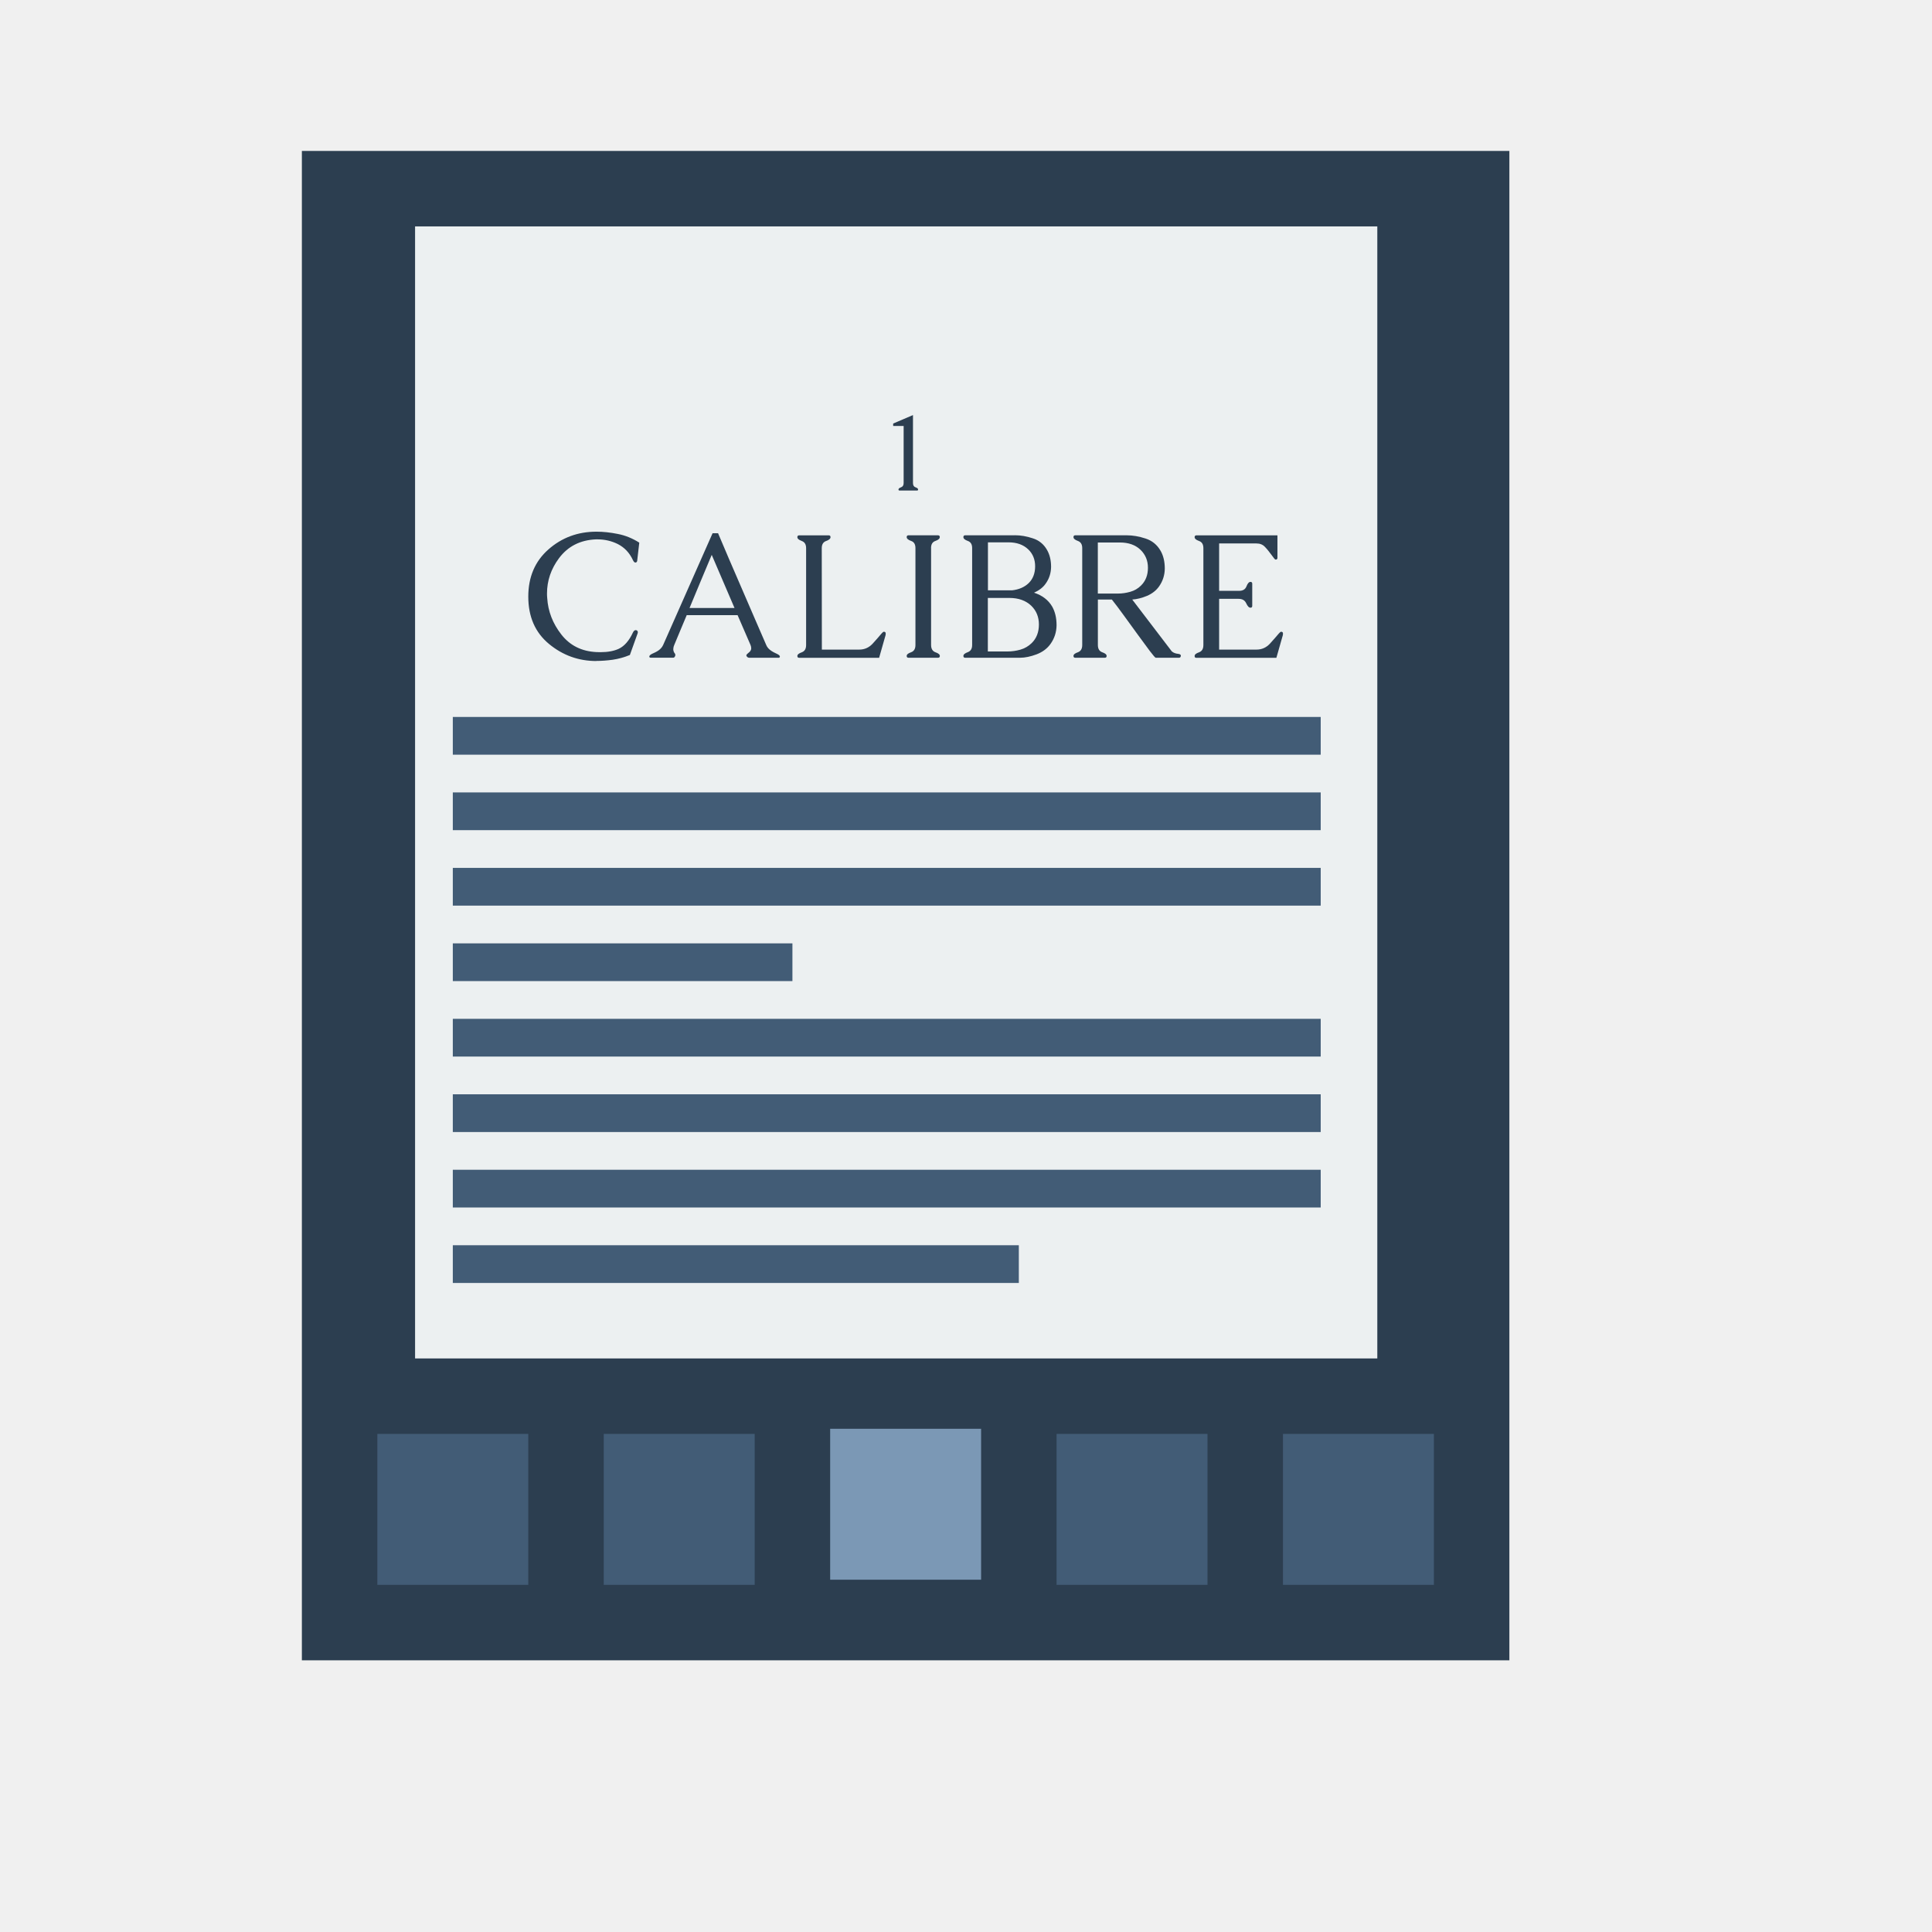
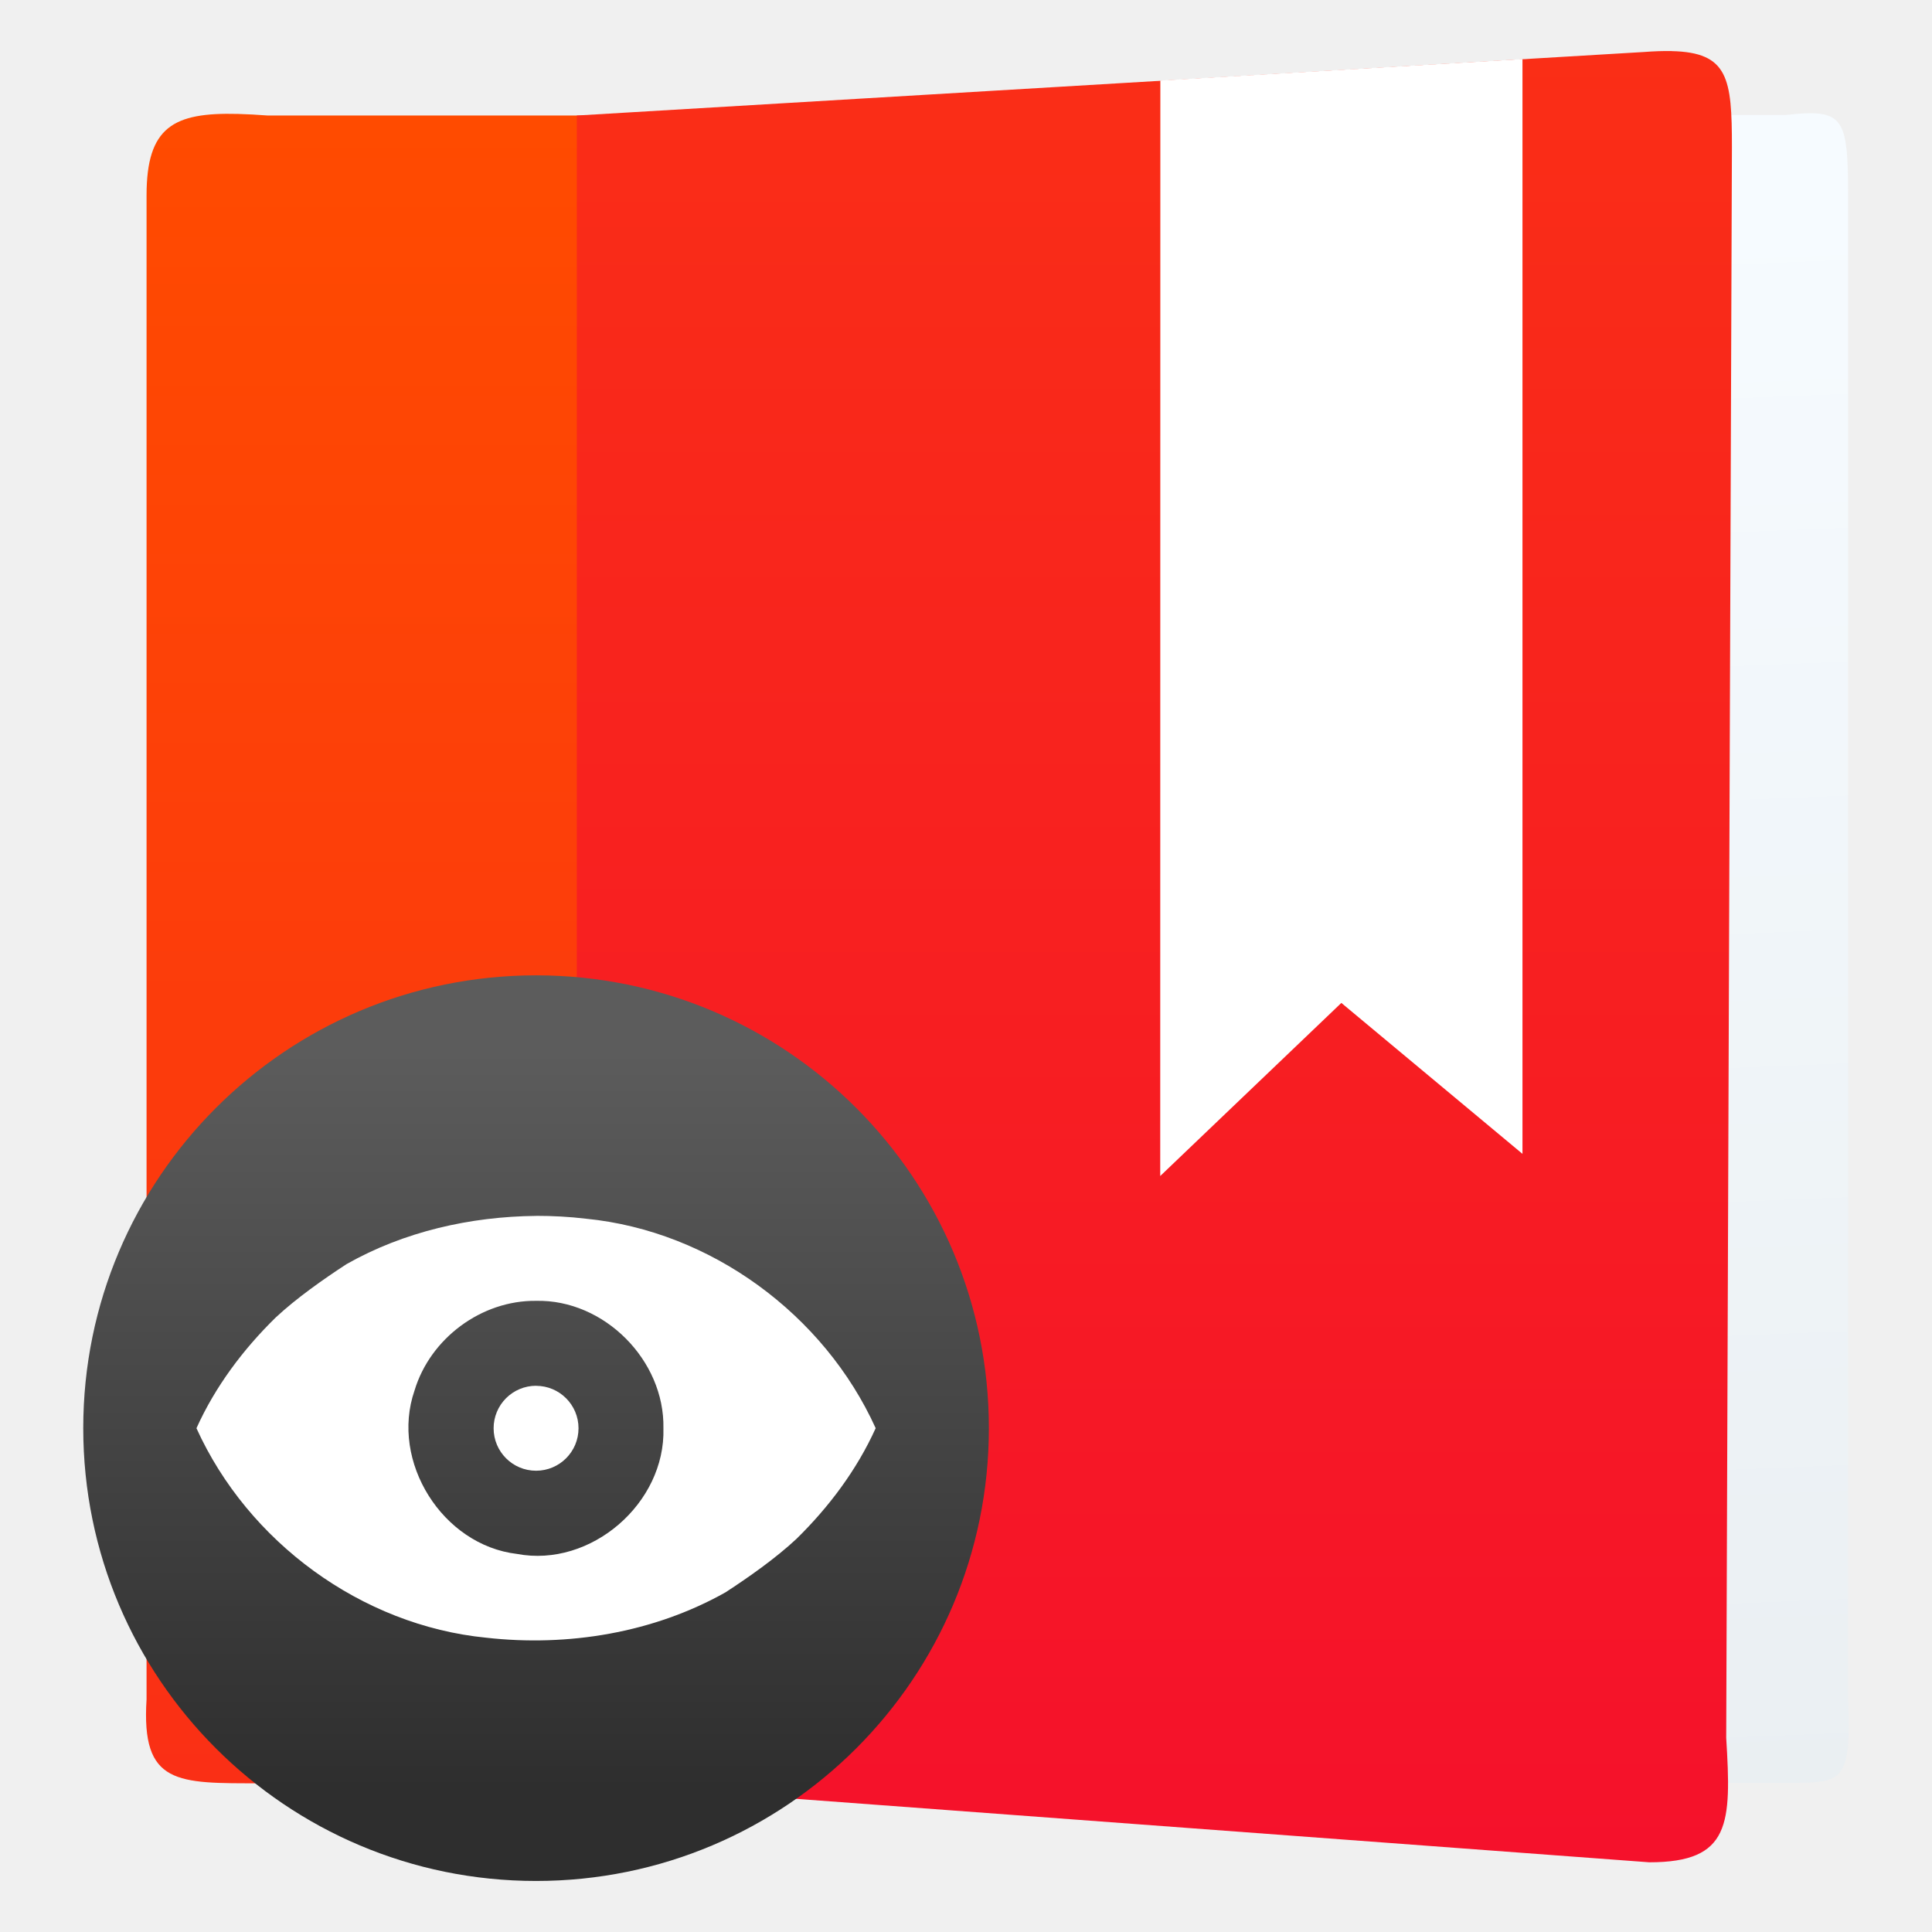
- <svg xmlns="http://www.w3.org/2000/svg" width="38.4pt" height="38.4pt" id="svg2" version="1.1">
-   <defs id="defs4" />
-   <rect style="fill:#2c3e50;fill-opacity:1;stroke:none" id="rect853" width="32" height="40" x="8" y="4" />
-   <path style="fill:#ecf0f1;fill-opacity:1;stroke:none" d="m 11,6 25.5,0 L 36.5,36 11,36 z" id="rect853-9" />
-   <path style="fill:#425c76;fill-opacity:1;stroke:none" d="m 16,38 4,0 0,4 -4,0 z" id="rect853-9-0-7-8" />
-   <path style="fill:#425c76;fill-opacity:1;stroke:none" d="m 10,38 4,0 0,4 -4,0 z" id="rect853-9-0-7-8-6" />
-   <path style="fill:#425c76;fill-opacity:1;stroke:none" d="m 34,38 4,0 0,4 -4,0 z" id="rect853-9-0-7-8-0" />
-   <path style="fill:#425c76;fill-opacity:1;stroke:none" d="m 28,38 4,0 0,4 -4,0 z" id="rect853-9-0-7-8-6-6" />
-   <g style="font-size:3.552px;font-style:normal;font-variant:normal;font-weight:normal;font-stretch:normal;line-height:125%;letter-spacing:0px;word-spacing:0px;fill:#2c3e50;fill-opacity:1;stroke:none;font-family:Ubuntu;-inkscape-font-specification:Ubuntu" id="text4021" transform="matrix(1.333333,0,0,1.333333,-8.687838,-6.534104)">
-     <path d="m 18.371,18.039 c -0.355,0 -0.67,-0.113 -0.944,-0.34 -0.274,-0.227 -0.411,-0.54 -0.411,-0.94 0,-0.39 0.133,-0.702 0.399,-0.937 0.267,-0.236 0.586,-0.354 0.956,-0.354 0.133,3e-6 0.274,0.015 0.423,0.045 0.15,0.029 0.293,0.087 0.428,0.173 l -0.042,0.364 c -0.005,0.021 -0.016,0.031 -0.035,0.031 l -0.005,0 c -0.014,-0.001 -0.029,-0.017 -0.045,-0.049 -0.067,-0.145 -0.168,-0.251 -0.302,-0.319 -0.125,-0.061 -0.258,-0.092 -0.399,-0.092 l -0.036,0 c -0.312,0.014 -0.556,0.139 -0.732,0.375 -0.158,0.212 -0.238,0.446 -0.238,0.702 0,0.029 0.001,0.058 0.004,0.087 0.016,0.266 0.11,0.508 0.281,0.727 0.171,0.219 0.404,0.335 0.697,0.349 0.028,0.001 0.054,0.002 0.08,0.002 0.148,0 0.27,-0.023 0.366,-0.068 0.111,-0.053 0.204,-0.16 0.279,-0.321 0.015,-0.032 0.034,-0.049 0.056,-0.049 0.005,10e-7 0.009,5.79e-4 0.014,0.002 0.018,0.007 0.028,0.02 0.028,0.04 -3e-6,0.009 -0.002,0.02 -0.007,0.031 l -0.151,0.421 c -0.111,0.046 -0.224,0.077 -0.338,0.094 -0.114,0.016 -0.223,0.024 -0.326,0.024" style="fill:#2c3e50;fill-opacity:1;font-family:Caudex;-inkscape-font-specification:Caudex" id="path4026" />
-     <path d="m 20.788,15.499 c 0.058,0.136 0.129,0.304 0.213,0.501 0.086,0.198 0.173,0.401 0.264,0.611 0.091,0.209 0.179,0.413 0.264,0.611 0.086,0.198 0.158,0.364 0.217,0.5 0.017,0.043 0.051,0.082 0.102,0.116 0.027,0.017 0.053,0.032 0.078,0.043 0.027,0.012 0.048,0.023 0.064,0.033 0.012,0.008 0.019,0.016 0.023,0.024 0.002,0.005 0.004,0.009 0.004,0.014 -3e-6,0.004 -0.001,0.007 -0.004,0.012 -0.004,0.007 -0.01,0.01 -0.021,0.01 l -0.586,0 c -0.01,0 -0.021,-0.004 -0.031,-0.01 -0.012,-0.008 -0.018,-0.017 -0.021,-0.026 -0.002,-0.004 -0.004,-0.007 -0.004,-0.01 -2e-6,-0.01 0.007,-0.021 0.021,-0.033 0.01,-0.01 0.023,-0.021 0.038,-0.033 0.015,-0.012 0.026,-0.027 0.033,-0.047 0.004,-0.009 0.005,-0.02 0.005,-0.031 -2e-6,-0.02 -0.005,-0.041 -0.014,-0.064 l -0.257,-0.593 -1.011,0 c -0.042,0.099 -0.083,0.199 -0.125,0.298 -0.04,0.098 -0.082,0.197 -0.123,0.295 -0.01,0.023 -0.016,0.044 -0.017,0.062 -0.001,0.008 -0.002,0.016 -0.002,0.024 0,0.012 0.002,0.023 0.005,0.033 0.004,0.015 0.009,0.028 0.017,0.038 0.008,0.009 0.014,0.019 0.017,0.029 0.001,0.009 0.002,0.016 0.002,0.019 0,0.004 -0.001,0.007 -0.004,0.012 -0.008,0.024 -0.021,0.036 -0.038,0.036 l -0.448,0 c -0.012,0 -0.02,-0.004 -0.024,-0.01 0,-0.001 -0.001,-0.004 -0.004,-0.009 0,-0.002 0.001,-0.008 0.004,-0.017 0.007,-0.015 0.027,-0.03 0.059,-0.045 0.017,-0.008 0.036,-0.017 0.056,-0.026 0.021,-0.01 0.042,-0.023 0.062,-0.036 0.043,-0.03 0.074,-0.066 0.094,-0.109 l 0.983,-2.222 0.108,0 m 0.328,1.486 -0.453,-1.056 c -0.074,0.177 -0.148,0.353 -0.222,0.529 -0.073,0.176 -0.146,0.352 -0.219,0.527 l 0.893,0" style="fill:#2c3e50;fill-opacity:1;font-family:Caudex;-inkscape-font-specification:Caudex" id="path4028" />
-     <path d="m 22.852,17.812 0.741,0 c 0.108,0 0.198,-0.041 0.272,-0.123 0.075,-0.083 0.132,-0.148 0.17,-0.194 0.021,-0.025 0.037,-0.038 0.049,-0.038 0.024,10e-7 0.036,0.012 0.036,0.036 -2e-6,0.015 -0.001,0.027 -0.004,0.036 l -0.127,0.446 -1.589,0 c -0.024,0 -0.036,-0.012 -0.036,-0.036 -1e-6,-0.029 0.029,-0.053 0.087,-0.073 0.058,-0.021 0.087,-0.069 0.087,-0.144 l 0,-1.927 c 0,-0.074 -0.029,-0.121 -0.087,-0.142 -0.058,-0.021 -0.087,-0.046 -0.087,-0.076 -1e-6,-0.024 0.012,-0.036 0.036,-0.036 l 0.588,0 c 0.023,2e-6 0.035,0.012 0.035,0.036 -1e-6,0.03 -0.029,0.056 -0.087,0.076 -0.058,0.021 -0.087,0.068 -0.087,0.142 l 0.002,2.017" style="fill:#2c3e50;fill-opacity:1;font-family:Caudex;-inkscape-font-specification:Caudex" id="path4030" />
-     <path d="m 25.022,15.794 0,1.925 c -1e-6,0.076 0.029,0.125 0.087,0.146 0.058,0.02 0.087,0.044 0.087,0.073 0,0.024 -0.012,0.036 -0.036,0.036 l -0.588,0 c -0.023,0 -0.035,-0.012 -0.035,-0.036 -1e-6,-0.029 0.029,-0.053 0.087,-0.073 0.058,-0.021 0.087,-0.069 0.087,-0.144 l 0,-1.927 c 0,-0.075 -0.029,-0.123 -0.087,-0.142 -0.058,-0.021 -0.087,-0.046 -0.087,-0.076 -1e-6,-0.024 0.012,-0.036 0.036,-0.036 l 0.586,0 c 0.024,2e-6 0.036,0.012 0.036,0.036 0,0.03 -0.029,0.056 -0.087,0.076 -0.058,0.02 -0.087,0.067 -0.087,0.142" style="fill:#2c3e50;fill-opacity:1;font-family:Caudex;-inkscape-font-specification:Caudex" id="path4032" />
-     <path d="m 26.689,15.539 c 0.113,2e-6 0.231,0.02 0.354,0.061 0.124,0.039 0.219,0.117 0.284,0.232 0.053,0.093 0.08,0.205 0.08,0.336 -0.002,0.125 -0.038,0.236 -0.108,0.333 -0.05,0.073 -0.127,0.133 -0.231,0.18 0.164,0.053 0.284,0.145 0.361,0.276 0.058,0.103 0.087,0.227 0.087,0.371 -0.002,0.138 -0.042,0.26 -0.118,0.368 -0.066,0.094 -0.159,0.164 -0.279,0.21 -0.12,0.045 -0.231,0.068 -0.331,0.068 l -1.088,0 c -0.024,0 -0.036,-0.012 -0.036,-0.036 -1e-6,-0.029 0.029,-0.054 0.087,-0.075 0.058,-0.021 0.087,-0.068 0.087,-0.142 l 0,-1.929 c 0,-0.073 -0.029,-0.12 -0.087,-0.14 -0.058,-0.021 -0.087,-0.046 -0.087,-0.076 -1e-6,-0.024 0.012,-0.036 0.036,-0.036 l 0.989,0 m -0.539,1.244 0,1.065 0.392,0 c 0.084,0 0.169,-0.012 0.255,-0.036 0.087,-0.025 0.161,-0.069 0.224,-0.13 0.096,-0.094 0.144,-0.217 0.144,-0.371 -2e-6,-0.148 -0.05,-0.272 -0.151,-0.371 -0.109,-0.104 -0.254,-0.156 -0.435,-0.156 l -0.428,0 m 0,-0.151 0.479,0 c 0.136,-0.015 0.246,-0.062 0.33,-0.142 0.087,-0.084 0.13,-0.197 0.13,-0.336 -10e-7,-0.136 -0.046,-0.249 -0.137,-0.336 -0.098,-0.094 -0.229,-0.14 -0.392,-0.14 l -0.409,0 0,0.956" style="fill:#2c3e50;fill-opacity:1;font-family:Caudex;-inkscape-font-specification:Caudex" id="path4034" />
-     <path d="m 29.81,17.85 c 0.032,0.027 0.075,0.042 0.127,0.047 0.032,0.004 0.049,0.016 0.049,0.036 l 0,0.005 c -0.004,0.024 -0.016,0.036 -0.036,0.036 l -0.463,0 c -0.01,0 -0.05,-0.045 -0.118,-0.135 -0.068,-0.09 -0.147,-0.198 -0.238,-0.323 -0.09,-0.125 -0.183,-0.253 -0.278,-0.383 -0.095,-0.131 -0.174,-0.236 -0.238,-0.316 l -0.278,0 0,0.904 c -10e-7,0.075 0.029,0.123 0.087,0.144 0.058,0.02 0.087,0.044 0.087,0.073 -1e-6,0.024 -0.012,0.036 -0.035,0.036 l -0.588,0 c -0.024,0 -0.036,-0.012 -0.036,-0.036 -10e-7,-0.029 0.029,-0.053 0.087,-0.073 0.058,-0.021 0.087,-0.069 0.087,-0.144 l 0,-1.927 c 0,-0.074 -0.029,-0.121 -0.087,-0.142 -0.058,-0.021 -0.087,-0.046 -0.087,-0.076 -10e-7,-0.024 0.012,-0.036 0.036,-0.036 l 1.023,0 c 0.119,2e-6 0.243,0.021 0.373,0.064 0.13,0.042 0.23,0.123 0.3,0.245 0.056,0.098 0.083,0.216 0.083,0.354 -0.002,0.131 -0.04,0.248 -0.113,0.352 -0.058,0.082 -0.138,0.145 -0.241,0.189 -0.103,0.043 -0.201,0.067 -0.293,0.073 l 0.789,1.034 m -1.473,-2.166 0,1.013 0.402,0 c 0.08,1e-6 0.161,-0.012 0.243,-0.035 0.082,-0.023 0.153,-0.064 0.212,-0.123 0.092,-0.089 0.139,-0.207 0.139,-0.354 -2e-6,-0.141 -0.048,-0.259 -0.144,-0.354 C 29.086,15.732 28.948,15.683 28.774,15.683 l -0.437,0" style="fill:#2c3e50;fill-opacity:1;font-family:Caudex;-inkscape-font-specification:Caudex" id="path4036" />
-     <path d="m 30.748,17.812 0.741,0 c 0.108,0 0.198,-0.041 0.272,-0.123 0.075,-0.083 0.132,-0.148 0.17,-0.194 0.021,-0.025 0.037,-0.038 0.049,-0.038 0.024,10e-7 0.036,0.012 0.036,0.036 -2e-6,0.015 -0.001,0.027 -0.004,0.036 l -0.127,0.446 -1.594,0 c -0.021,0 -0.031,-0.012 -0.031,-0.036 0,-0.029 0.029,-0.053 0.087,-0.073 0.058,-0.021 0.087,-0.069 0.087,-0.144 l 0,-1.927 c 0,-0.075 -0.029,-0.123 -0.087,-0.142 -0.058,-0.021 -0.087,-0.046 -0.087,-0.076 0,-0.024 0.012,-0.036 0.036,-0.036 l 1.61,0 0,0.446 c -2e-6,0.024 -0.012,0.036 -0.036,0.036 -0.012,2e-6 -0.033,-0.023 -0.064,-0.069 -0.058,-0.08 -0.108,-0.142 -0.151,-0.186 -0.042,-0.044 -0.097,-0.066 -0.167,-0.066 l -0.741,0 0,0.942 0.397,0 c 0.074,1e-6 0.123,-0.029 0.146,-0.088 0.023,-0.06 0.05,-0.09 0.08,-0.09 0.023,2e-6 0.035,0.012 0.035,0.036 l 0,0.441 c -1e-6,0.024 -0.012,0.036 -0.035,0.036 -0.03,10e-7 -0.058,-0.029 -0.085,-0.088 -0.027,-0.059 -0.077,-0.088 -0.151,-0.088 l -0.387,0 0,1.011" style="fill:#2c3e50;fill-opacity:1;font-family:Caudex;-inkscape-font-specification:Caudex" id="path4038" />
+ <svg xmlns="http://www.w3.org/2000/svg" xmlns:xlink="http://www.w3.org/1999/xlink" id="svg47" version="1.1" height="64" width="64">
+   <defs id="defs15">
+     <filter color-interpolation-filters="sRGB" height="1.083" width="1.216" y="-.042" x="-.108" id="c">
+       <feGaussianBlur id="feGaussianBlur4" stdDeviation="0.36" />
+     </filter>
+     <filter color-interpolation-filters="sRGB" height="1.156" width="1.097" y="-.078" x="-.049" id="b">
+       <feGaussianBlur id="feGaussianBlur7" stdDeviation="0.65" />
+     </filter>
+     <linearGradient gradientUnits="userSpaceOnUse" gradientTransform="matrix(0.3,0,0,0.3,-94.23356,1.9995)" y2="199.84" y1="11.64" x2="99.036" x1="99.036" id="a">
+       <stop id="stop10" offset="0" stop-color="#ff4b00" />
+       <stop id="stop12" offset="1" stop-color="#f50f2d" />
+     </linearGradient>
+     <linearGradient xlink:href="#linearGradient4802" id="linearGradient4804" x1="-63.263" y1="4.213" x2="-63.263" y2="59.402" gradientUnits="userSpaceOnUse" gradientTransform="translate(77.66775,-0.310172)" />
+     <linearGradient id="linearGradient4802">
+       <stop style="stop-color:#ff4b00;stop-opacity:1" offset="0" id="stop4798" />
+       <stop style="stop-color:#fa2f15;stop-opacity:1" offset="1" id="stop4800" />
+     </linearGradient>
+     <linearGradient xlink:href="#g-0" id="linearGradient4786" gradientUnits="userSpaceOnUse" gradientTransform="matrix(1.555304,0,0,2.255227,6.983207,-2279.469)" x1="33.462" y1="1013.622" x2="34.117" y2="1037.208" />
+     <linearGradient id="g-0">
+       <stop id="stop16" stop-color="#f6fbff" offset="0" />
+       <stop id="stop18" stop-color="#eaeff2" offset="1" />
+     </linearGradient>
+     <linearGradient xlink:href="#linearGradient4810" id="linearGradient4812" x1="-44.671" y1="1.83" x2="-44.671" y2="61.861" gradientUnits="userSpaceOnUse" gradientTransform="translate(77.66775,-0.310172)" />
+     <linearGradient id="linearGradient4810">
+       <stop style="stop-color:#fa2e16;stop-opacity:1" offset="0" id="stop4806" />
+       <stop style="stop-color:#f5112b;stop-opacity:1" offset="1" id="stop4808" />
+     </linearGradient>
+     <linearGradient gradientUnits="userSpaceOnUse" gradientTransform="matrix(3.7796,0,0,3.7796,2.949373,-72.59751)" y2="8.384" y1="15.289" x2="11.993" x1="11.993" id="linearGradient1033-1">
+       <stop id="stop2433" offset="0" stop-color="#2e2e2e" />
+       <stop id="stop2435" offset="1" stop-color="#5c5c5c" />
+     </linearGradient>
+     <linearGradient id="a-3" x1="32" x2="32" y1="4.493" y2="62" gradientUnits="userSpaceOnUse">
+       <stop stop-color="#00a192" offset="0" id="stop933" />
+       <stop stop-color="#00b27a" offset="1" id="stop935" />
+     </linearGradient>
+     <linearGradient id="linearGradient1079" x1="34.002" x2="58.001" y1="46.002" y2="46.002" gradientUnits="userSpaceOnUse" xlink:href="#linearGradient862" />
+     <linearGradient id="linearGradient862" x1="7.937" x2="7.937" y1="15.081" y2="1.852" gradientTransform="matrix(3.3743,0,0,3.3743,3.4312,3.4569)" gradientUnits="userSpaceOnUse">
+       <stop stop-color="#f1efeb" offset="0" id="stop939" />
+       <stop stop-color="#fff" offset="1" id="stop941" />
+     </linearGradient>
+     <linearGradient gradientTransform="translate(-63.68109,-62.67898)" id="linearGradient1011" x1="23.255" x2="23.255" y1="40.578" y2="7.641" gradientUnits="userSpaceOnUse" xlink:href="#a-3" />
+     <linearGradient id="linearGradient1033" x1="11.993" x2="11.993" y1="15.289" y2="8.384" gradientTransform="matrix(3.7796,0,0,3.7796,-60.33281,3.301152)" gradientUnits="userSpaceOnUse">
+       <stop stop-color="#2e2e2e" offset="0" id="stop945" />
+       <stop stop-color="#5c5c5c" offset="1" id="stop947" />
+     </linearGradient>
+     <radialGradient id="radialGradient1042" cx="12.171" cy="12.171" r="4.762" gradientTransform="matrix(3.7796,0,0,3.7796,-63.68109,-62.67898)" gradientUnits="userSpaceOnUse">
+       <stop offset="0" id="stop950" />
+       <stop stop-opacity="0" offset="1" id="stop952" />
+     </radialGradient>
+     <linearGradient id="linearGradient932" x1="379.24" x2="374.24" y1="546.85" y2="546.85" gradientTransform="matrix(2.1429,0,0,2.1429,-833.3611,-1197.179)" gradientUnits="userSpaceOnUse">
+       <stop stop-color="#f6f5f4" offset="0" id="stop955" />
+       <stop stop-color="#fff" offset=".6" id="stop957" />
+       <stop stop-color="#dddbd8" offset="1" id="stop959" />
+     </linearGradient>
+     <linearGradient id="b-3" x1="399.57" x2="399.57" y1="545.8" y2="517.8" gradientTransform="matrix(2.1429,0,0,2.1429,-890.0511,-1170.179)" gradientUnits="userSpaceOnUse">
+       <stop stop-color="#3889e9" offset="0" id="stop962" />
+       <stop stop-color="#5ea5fb" offset="1" id="stop964" />
+     </linearGradient>
+     <linearGradient id="linearGradient953" x1="376.35" x2="374.24" y1="546.85" y2="546.85" gradientTransform="matrix(-2.1429,0,0,2.1429,769.9889,-1197.179)" gradientUnits="userSpaceOnUse">
+       <stop stop-opacity="0" offset="0" id="stop967" />
+       <stop stop-opacity="0" offset=".6" id="stop969" />
+       <stop stop-opacity=".05" offset="1" id="stop971" />
+     </linearGradient>
+     <linearGradient gradientTransform="translate(-63.68109,-62.67898)" id="linearGradient1003" x1="32.002" x2="32.002" y1="57.171" y2="7.001" gradientUnits="userSpaceOnUse" xlink:href="#a-3" />
+     <linearGradient id="linearGradient1293" x1="7.937" x2="7.937" y1="15.081" y2="1.852" gradientTransform="matrix(3.3743,0,0,3.3743,-60.24989,-59.22208)" gradientUnits="userSpaceOnUse" xlink:href="#linearGradient862" />
+   </defs>
+   <circle id="circle19" fill="#5e4aa6" r="0" cy="-1241.6" cx="-1248.7" />
+   <style id="style31" type="text/css">.st0{opacity:0.15;fill:#45413C;}
+ 	.st1{fill:#FFE500;}
+ 	.st2{fill:#EBCB00;}
+ 	.st3{fill:none;stroke:#45413C;stroke-linecap:round;stroke-linejoin:round;stroke-miterlimit:10;}
+ 	.st4{fill:#FFAA54;}
+ 	.st5{fill:#FF8A14;}
+ 	.st6{fill:#FFB0CA;stroke:#45413C;stroke-linecap:round;stroke-linejoin:round;stroke-miterlimit:10;}
+ 	.st7{fill:#FF87AF;stroke:#45413C;stroke-linecap:round;stroke-linejoin:round;stroke-miterlimit:10;}
+ 	.st8{fill:#FFCC99;}
+ 	.st9{fill:#FFFFFF;}
+ 	.st10{fill:#F0F0F0;}
+ 	.st11{fill:#BF8256;}
+ 	.st12{fill:#915E3A;}
+ 	.st13{fill:#DEA47A;}
+ 	.st14{fill:#F0D5A8;}
+ 	.st15{fill:#DEBB7E;}
+ 	.st16{fill:#F7E5C6;}
+ 	.st17{fill:#FF8A14;stroke:#45413C;stroke-linecap:round;stroke-linejoin:round;stroke-miterlimit:10;}
+ 	.st18{fill:#FFF5E3;}
+ 	.st19{fill:#FFF48C;}
+ 	.st20{fill:#FFFACF;}
+ 	.st21{fill:#FFFCE5;}
+ 	.st22{fill:#FF87AF;}
+ 	.st23{fill:#FFB0CA;}
+ 	.st24{fill:#FFE500;stroke:#45413C;stroke-linecap:round;stroke-linejoin:round;stroke-miterlimit:10;}
+ 	.st25{fill:#9CEB60;stroke:#45413C;stroke-linecap:round;stroke-linejoin:round;stroke-miterlimit:10;}
+ 	.st26{fill:#FFFACF;stroke:#45413C;stroke-linecap:round;stroke-linejoin:round;stroke-miterlimit:10;}
+ 	.st27{fill:#00F5BC;stroke:#45413C;stroke-linecap:round;stroke-linejoin:round;stroke-miterlimit:10;}
+ 	.st28{fill:#BF8256;stroke:#45413C;stroke-linecap:round;stroke-linejoin:round;stroke-miterlimit:10;}
+ 	.st29{fill:#FFE3CF;stroke:#45413C;stroke-linecap:round;stroke-linejoin:round;stroke-miterlimit:10;}
+ 	.st30{fill:#FF6242;}
+ 	.st31{fill:#FF866E;}
+ 	.st32{fill:none;stroke:#E04122;stroke-linecap:round;stroke-linejoin:round;stroke-miterlimit:10;}
+ 	.st33{fill:#FFFEF2;stroke:#45413C;stroke-linecap:round;stroke-linejoin:round;stroke-miterlimit:10;}
+ 	.st34{fill:#FF6242;stroke:#45413C;stroke-linecap:round;stroke-linejoin:round;stroke-miterlimit:10;}
+ 	.st35{fill:#FFA694;}
+ 	.st36{fill:#FFFFFF;stroke:#45413C;stroke-linecap:round;stroke-linejoin:round;stroke-miterlimit:10;}
+ 	.st37{fill:#FFFEF2;}
+ 	.st38{fill:#FF6196;}
+ 	.st39{fill:#B89558;}
+ 	.st40{fill:none;stroke:#915E3A;stroke-linecap:round;stroke-linejoin:round;stroke-miterlimit:10;}
+ 	.st41{fill:#DEBB7E;stroke:#45413C;stroke-linecap:round;stroke-linejoin:round;stroke-miterlimit:10;}
+ 	.st42{fill:#6DD627;stroke:#45413C;stroke-linecap:round;stroke-linejoin:round;stroke-miterlimit:10;}
+ 	.st43{fill:#E5F8FF;}
+ 	.st44{fill:#E8F4FA;}
+ 	.st45{fill:#E8F4FA;stroke:#45413C;stroke-linecap:round;stroke-linejoin:round;stroke-miterlimit:10;}
+ 	.st46{fill:#FFCCDD;}
+ 	.st47{fill:#E5F8FF;stroke:#45413C;stroke-linecap:round;stroke-linejoin:round;stroke-miterlimit:10;}
+ 	.st48{fill:#00B8F0;stroke:#45413C;stroke-linecap:round;stroke-linejoin:round;stroke-miterlimit:10;}
+ 	.st49{fill:#00B8F0;}
+ 	.st50{fill:#4ACFFF;}
+ 	.st51{fill:#E04122;}
+ 	.st52{fill:#E04122;stroke:#45413C;stroke-linecap:round;stroke-linejoin:round;stroke-miterlimit:10;}
+ 	.st53{fill:#87898C;}
+ 	.st54{fill:#BDBEC0;}
+ 	.st55{fill:#656769;}
+ 	.st56{fill:#525252;}
+ 	.st57{fill:#FFF48C;stroke:#45413C;stroke-linecap:round;stroke-linejoin:round;stroke-miterlimit:10;}
+ 	.st58{fill:#6DD627;}
+ 	.st59{fill:#EB6D00;}
+ 	.st60{fill:#46B000;}
+ 	.st61{fill:#80DDFF;}
+ 	.st62{fill:#DAEDF7;}
+ 	.st63{fill:#BF8DF2;stroke:#45413C;stroke-linecap:round;stroke-linejoin:round;stroke-miterlimit:10;}
+ 	.st64{fill:#9F5AE5;stroke:#45413C;stroke-linecap:round;stroke-linejoin:round;stroke-miterlimit:10;}
+ 	.st65{fill:#C8FFA1;}
+ 	.st66{fill:#E4FFD1;}
+ 	.st67{fill:#9CEB60;}
+ 	.st68{fill:#E5FEFF;}
+ 	.st69{fill:#B8ECFF;}
+ 	.st70{fill:#E0E0E0;stroke:#45413C;stroke-linecap:round;stroke-linejoin:round;stroke-miterlimit:10;}
+ 	.st71{fill:#E0E0E0;}
+ 	.st72{fill:none;stroke:#4F4B45;stroke-linejoin:round;stroke-miterlimit:10;}
+ 	.st73{fill:none;stroke:#4F4B45;stroke-linecap:round;stroke-linejoin:round;stroke-miterlimit:10;}
+ 	.st74{fill:#E0366F;stroke:#45413C;stroke-linecap:round;stroke-linejoin:round;stroke-miterlimit:10;}
+ 	.st75{fill:none;stroke:#45413C;stroke-miterlimit:10;}
+ 	.st76{fill:#FF866E;stroke:#45413C;stroke-linecap:round;stroke-linejoin:round;stroke-miterlimit:10;}
+ 	.st77{fill:#45413C;stroke:#45413C;stroke-linecap:round;stroke-linejoin:round;stroke-miterlimit:10;}
+ 	.st78{fill:#9F5AE5;}
+ 	.st79{fill:#803EC2;}
+ 	.st80{fill:#803EC2;stroke:#45413C;stroke-linecap:round;stroke-linejoin:round;stroke-miterlimit:10;}
+ 	.st81{fill:#BF8DF2;}
+ 	.st82{fill:#FFAA54;stroke:#45413C;stroke-linecap:round;stroke-linejoin:round;stroke-miterlimit:10;}
+ 	.st83{fill:none;stroke:#45413C;stroke-linejoin:round;stroke-miterlimit:10;}
+ 	.st84{fill:#FFCCDD;stroke:#45413C;stroke-linecap:round;stroke-linejoin:round;stroke-miterlimit:10;}
+ 	.st85{fill:#FF6196;stroke:#45413C;stroke-linecap:round;stroke-linejoin:round;stroke-miterlimit:10;}
+ 	.st86{fill:#FFE5EE;}
+ 	.st87{fill:#F7E5C6;stroke:#45413C;stroke-linecap:round;stroke-linejoin:round;stroke-miterlimit:10;}
+ 	.st88{fill:#E5FFF9;}
+ 	.st89{fill:none;stroke:#45413C;stroke-width:1.006;stroke-linecap:round;stroke-linejoin:round;stroke-miterlimit:10;}
+ 	.st90{fill:#4AEFF7;}
+ 	.st91{fill:#A6FBFF;}
+ 	.st92{fill:#E5FEFF;stroke:#45413C;stroke-linecap:round;stroke-linejoin:round;stroke-miterlimit:10;}
+ 	.st93{fill:#46B000;stroke:#45413C;stroke-linecap:round;stroke-linejoin:round;stroke-miterlimit:10;}
+ 	.st94{fill:#FFFFFF;stroke:#45413C;stroke-linejoin:round;stroke-miterlimit:10;}
+ 	.st95{fill:#FFFFFF;stroke:#45413C;stroke-miterlimit:10;}
+ 	.st96{fill:#009FD9;}
+ 	.st97{fill:#00DFEB;}
+ 	.st98{fill:#C0DCEB;stroke:#45413C;stroke-linecap:round;stroke-linejoin:round;stroke-miterlimit:10;}
+ 	.st99{fill:#00DFEB;stroke:#45413C;stroke-linecap:round;stroke-linejoin:round;stroke-miterlimit:10;}
+ 	.st100{fill:#FFE5EE;stroke:#45413C;stroke-linecap:round;stroke-linejoin:round;stroke-miterlimit:10;}
+ 	.st101{fill:#8CA4B8;}
+ 	.st102{fill:#ADC4D9;}
+ 	.st103{fill:#656769;stroke:#45413C;stroke-linecap:round;stroke-linejoin:round;stroke-miterlimit:10;}
+ 	.st104{fill:#F0F0F0;stroke:#45413C;stroke-linecap:round;stroke-linejoin:round;stroke-miterlimit:10;}
+ 	.st105{fill:#C0DCEB;}
+ 	.st106{fill:#45413C;}
+ 	.st107{fill:#FFCABF;}
+ 	.st108{fill:#87898C;stroke:#45413C;stroke-linecap:round;stroke-linejoin:round;stroke-miterlimit:10;}
+ 	.st109{fill:#EBCB00;stroke:#45413C;stroke-linecap:round;stroke-linejoin:round;stroke-miterlimit:10;}</style>
+   <g id="g45" stroke-width=".265" fill="#5e4aa6" transform="matrix(3.7796 0 0 3.7796 -100.71 13.304)">
+     <circle id="circle33" r="0" cy="-328.51" cx="-330.38" />
+     <circle id="circle35" r="0" cy="-344.43" cx="-301.71" />
+     <circle id="circle37" r="0" cy="-348.26" cx="-259.01" />
+     <circle id="circle39" fill-rule="evenodd" r="0" cy="-13.442" cx="31.886" />
+     <circle id="circle41" r="0" cy="-350.65" cx="-257.29" />
+     <circle id="circle43" fill-rule="evenodd" r="0" cy="-15.826" cx="33.611" />
  </g>
-   <g style="font-size:40px;font-style:normal;font-variant:normal;font-weight:normal;font-stretch:normal;line-height:125%;letter-spacing:0px;word-spacing:0px;fill:#2c3e50;fill-opacity:1;stroke:none;font-family:Ubuntu;-inkscape-font-specification:Ubuntu" id="text4040" transform="matrix(0.06999317,0,0,0.06999317,21.84201,12.2022)">
-     <path d="m 28.537,11.398 c -0.273,0 -0.41,-0.137 -0.41,-0.41 -7e-6,-0.312 0.326,-0.586 0.977,-0.82 0.651,-0.234 0.977,-0.775 0.977,-1.621 l 0,-21.602 -3.965,0 0,-0.918 7.5,-3.203 0,25.723 c -1.3e-5,0.859 0.319,1.4 0.957,1.621 0.651,0.221 0.977,0.495 0.977,0.82 -1.5e-5,0.273 -0.13,0.41 -0.391,0.41 l -6.621,0" style="fill:#2c3e50;fill-opacity:1;font-family:Caudex;-inkscape-font-specification:Caudex" id="path4045" />
+   <path id="rect4790" style="fill:url(#linearGradient4804);fill-opacity:1;stroke-width:2;stroke-linecap:round" d="M 7.883,3.774 C 5.744,3.718 4.855,4.204 4.855,6.471 v 49.82 c -0.18,2.844 1.008,2.783 3.789,2.783 H 34.887 V 3.827 H 8.877 C 8.519,3.8 8.188,3.782 7.883,3.774 Z" />
+   <path id="path4778" d="m 59.153,59.057 h -18.021 V 3.809 h 18.021 c 1.913,-0.212 2.067,0.052 2.067,2.643 v 49.822 c 0.12,2.844 -0.207,2.784 -2.067,2.784 z" style="fill:url(#linearGradient4786);fill-rule:evenodd;stroke-width:2.255;image-rendering:optimizeSpeed" />
+   <path id="rect4794" style="fill:url(#linearGradient4812);fill-opacity:1;stroke-width:2;stroke-linecap:round" d="m 55.371,1.692 c -0.27,-0.006 -0.575,0.005 -0.922,0.031 l -35.342,2.104 v 55.221 l 35.529,2.643 c 2.698,0 2.721,-1.277 2.547,-4.121 l 0.189,-52.703 c 0,-2.268 -0.115,-3.134 -2.002,-3.174 z" />
+   <path id="rect5709" style="fill:#ffffff;fill-opacity:1;stroke-width:2;stroke-linecap:round" d="m 50.434,1.957 -11.996,0.711 -0.004,36.289 6,-5.734 6,5 z" />
+   <g transform="matrix(0.9375,0,0,0.9375,31.19307,2.025352)" id="g1148">
+     <circle style="fill:url(#linearGradient1033)" cx="-14.331" cy="48.303" r="16" fill="url(#linearGradient1033)" stroke-width="3.78" id="circle1018" />
+     <g stroke-width="2.4" id="g1042" transform="translate(-60.33281,2.301292)" style="fill:#ffffff;fill-opacity:1">
+       <path style="fill:#ffffff;fill-opacity:1" d="m 46.002,38.502 c -2.326,0.023 -4.668,0.554 -6.694,1.702 -0.808,0.526 -1.777,1.206 -2.508,1.89 -1.15,1.126 -2.134,2.438 -2.798,3.91 1.822,4.02 5.829,6.967 10.236,7.402 2.891,0.327 5.917,-0.172 8.458,-1.603 0.808,-0.526 1.777,-1.206 2.508,-1.89 1.15,-1.128 2.134,-2.441 2.798,-3.91 -1.822,-4.02 -5.83,-6.967 -10.236,-7.402 -0.586,-0.07 -1.176,-0.101 -1.764,-0.101 z m 0,3.001 c 2.41,-0.053 4.545,2.103 4.5,4.501 0.077,2.65 -2.563,4.937 -5.174,4.442 -2.636,-0.31 -4.488,-3.267 -3.621,-5.773 0.554,-1.843 2.364,-3.192 4.296,-3.17 z m 0,3.001 a 1.5,1.5 0 0 0 -1.5,1.502 1.5,1.5 0 0 0 1.5,1.5 1.5,1.5 0 0 0 1.5,-1.5 1.5,1.5 0 0 0 -1.5,-1.5 z" fill="url(#linearGradient1079)" id="path1040" />
+     </g>
  </g>
-   <path style="fill:#425c76;fill-opacity:1;stroke:none" d="m 12,23 23,0 0,1 -23,0 z" id="rect853-9-0-7-8-6-63-4" />
-   <path style="fill:#425c76;fill-opacity:1;stroke:none" d="m 12,25 9,0 0,1 -9,0 z" id="rect853-9-0-7-8-6-63-53" />
-   <path style="fill:#425c76;fill-opacity:1;stroke:none" d="m 12,21 23,0 0,1 -23,0 z" id="rect853-9-0-7-8-6-63-4-6" />
-   <path style="fill:#425c76;fill-opacity:1;stroke:none" d="m 12,19 23,0 0,1 -23,0 z" id="rect853-9-0-7-8-6-63-4-6-0" />
-   <path style="fill:#425c76;fill-opacity:1;stroke:none" d="m 12,31 23,0 0,1 -23,0 z" id="rect853-9-0-7-8-6-63-4-0" />
-   <path style="fill:#425c76;fill-opacity:1;stroke:none" d="m 12,33 15,0 0,1 -15,0 z" id="rect853-9-0-7-8-6-63-53-0" />
-   <path style="fill:#425c76;fill-opacity:1;stroke:none" d="m 12,29 23,0 0,1 -23,0 z" id="rect853-9-0-7-8-6-63-4-6-08" />
-   <path style="fill:#425c76;fill-opacity:1;stroke:none" d="m 12,27 23,0 0,1 -23,0 z" id="rect853-9-0-7-8-6-63-4-6-0-9" />
-   <path style="fill:#7b98b5;fill-opacity:1;stroke:none" d="m 22,37.864 4,0 0,4 -4,0 z" id="rect853-9-0-7-8-6-6-0" />
+   <circle id="circle998" stroke-width="1.571" fill="url(#b-3)" r="0" cy="-30.635" cx="-31.661" style="fill:url(#b-3)" />
</svg>
